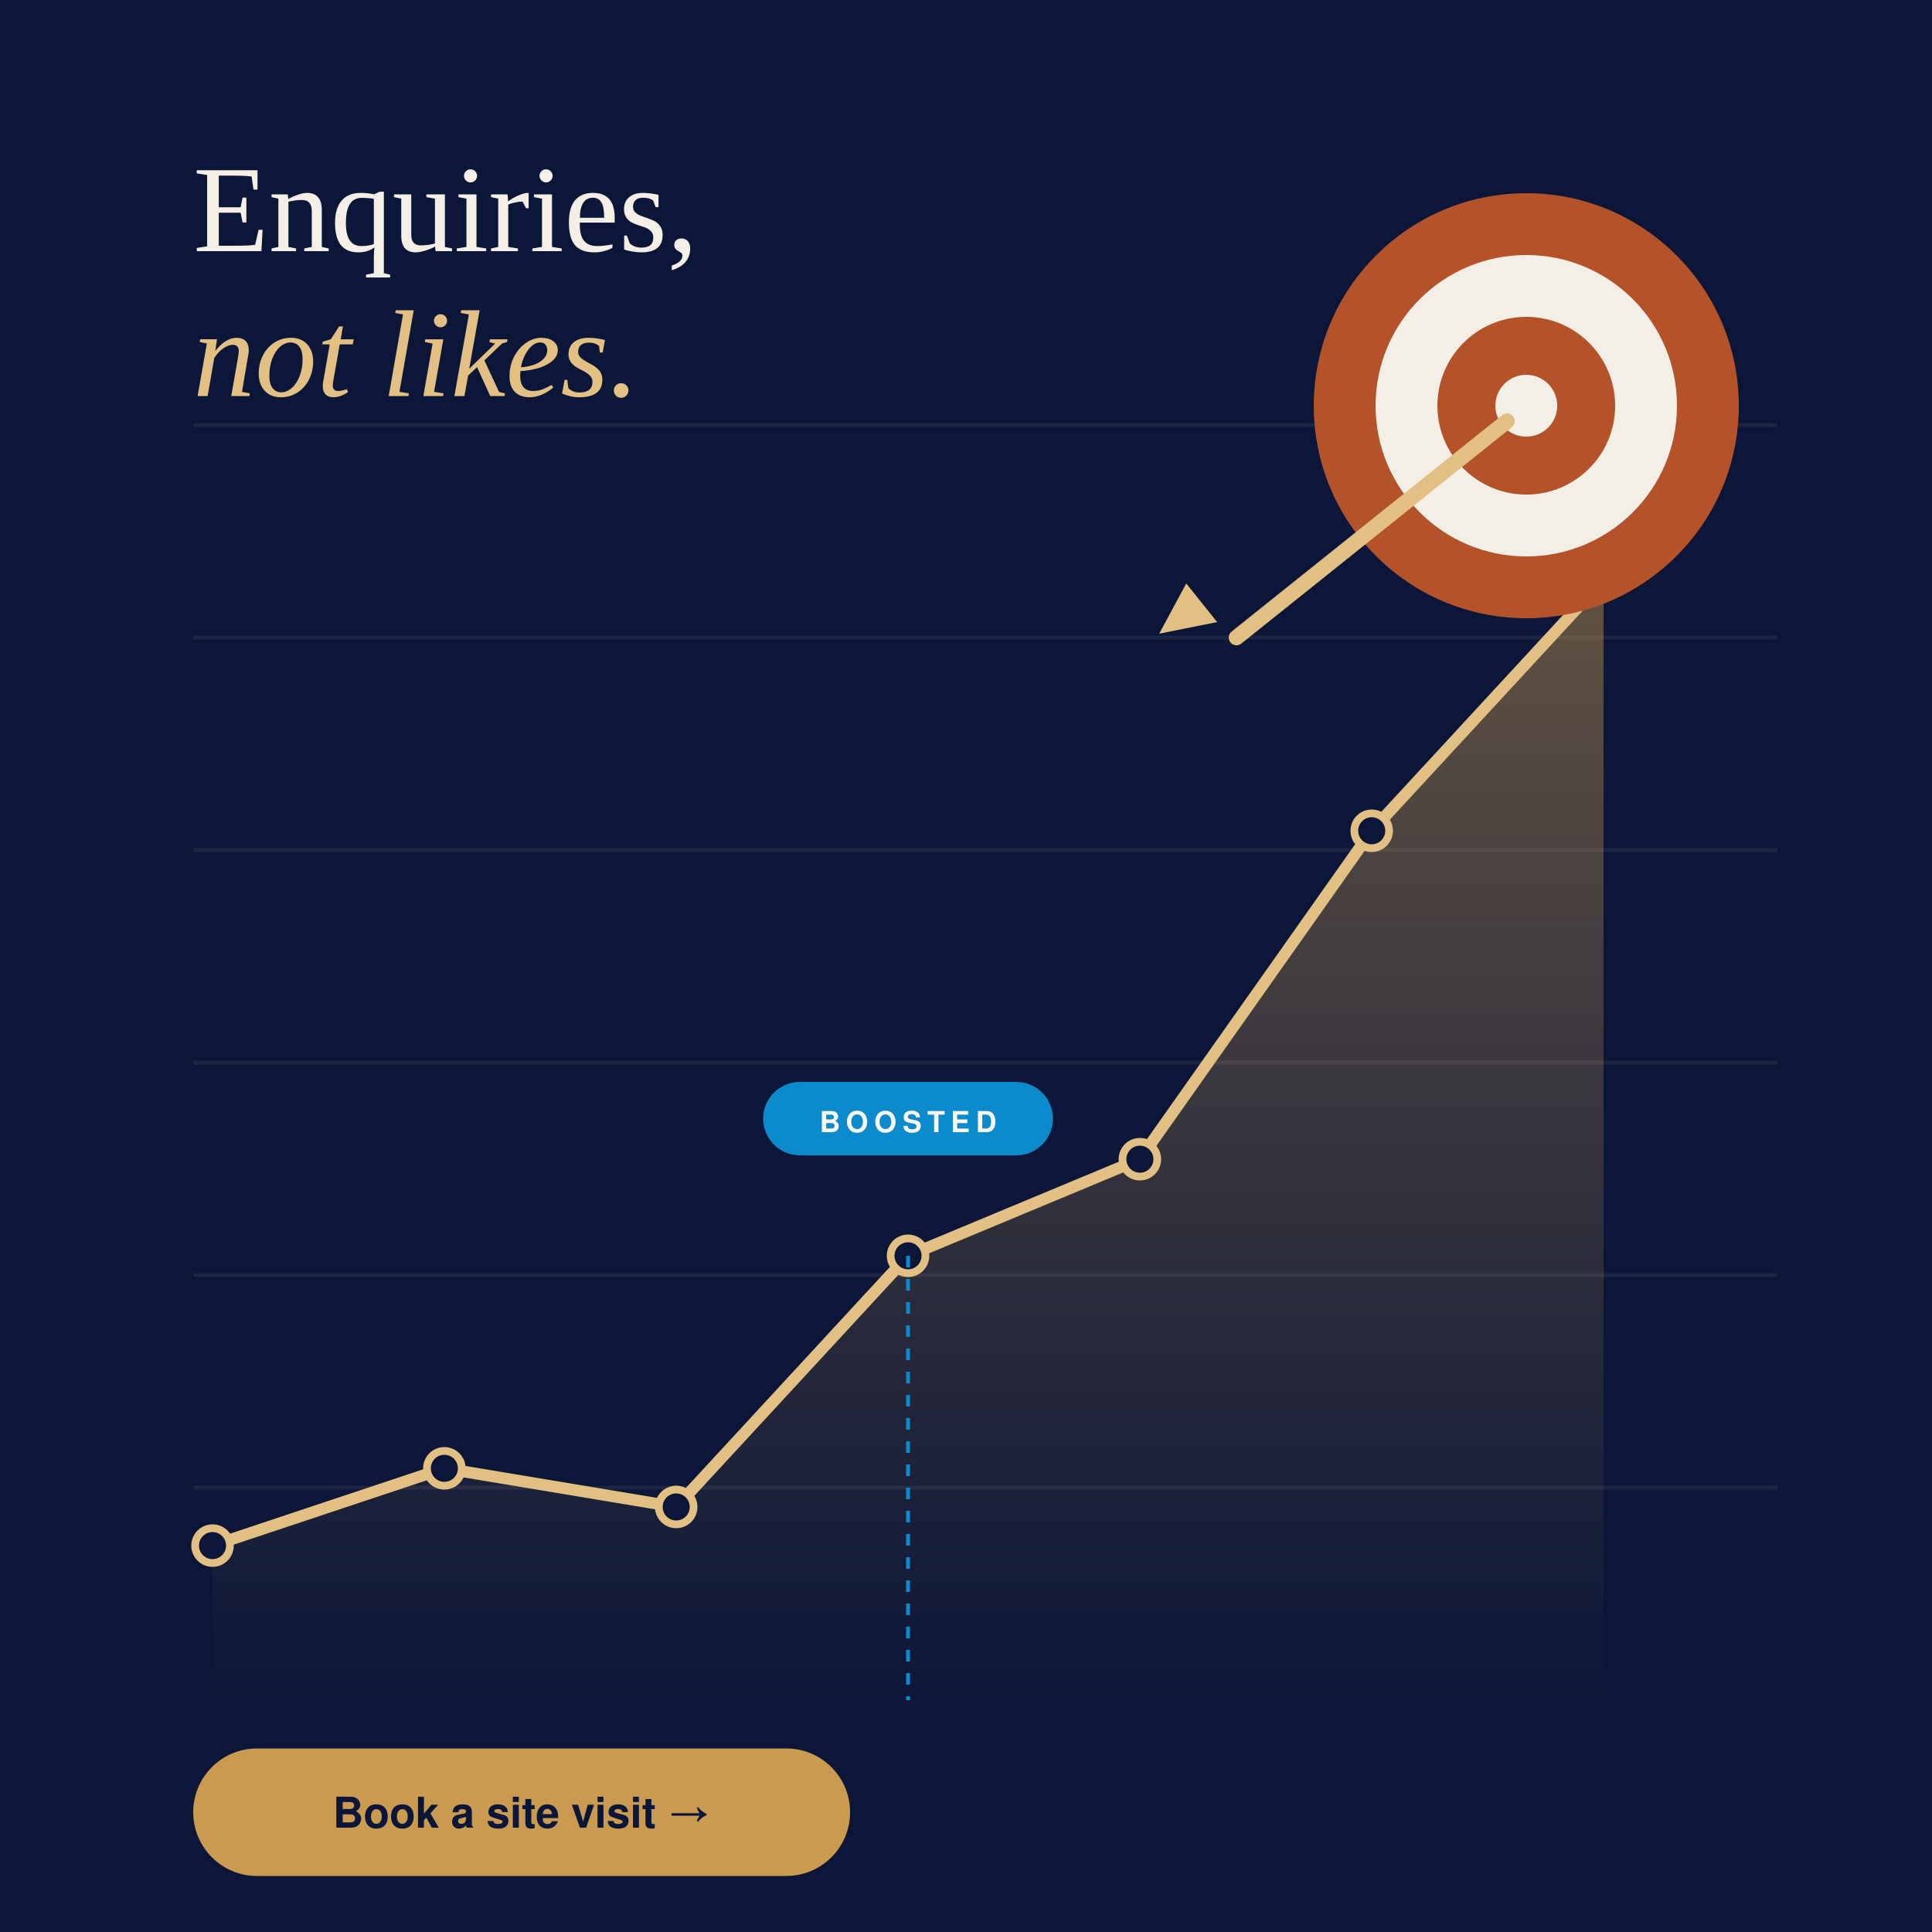
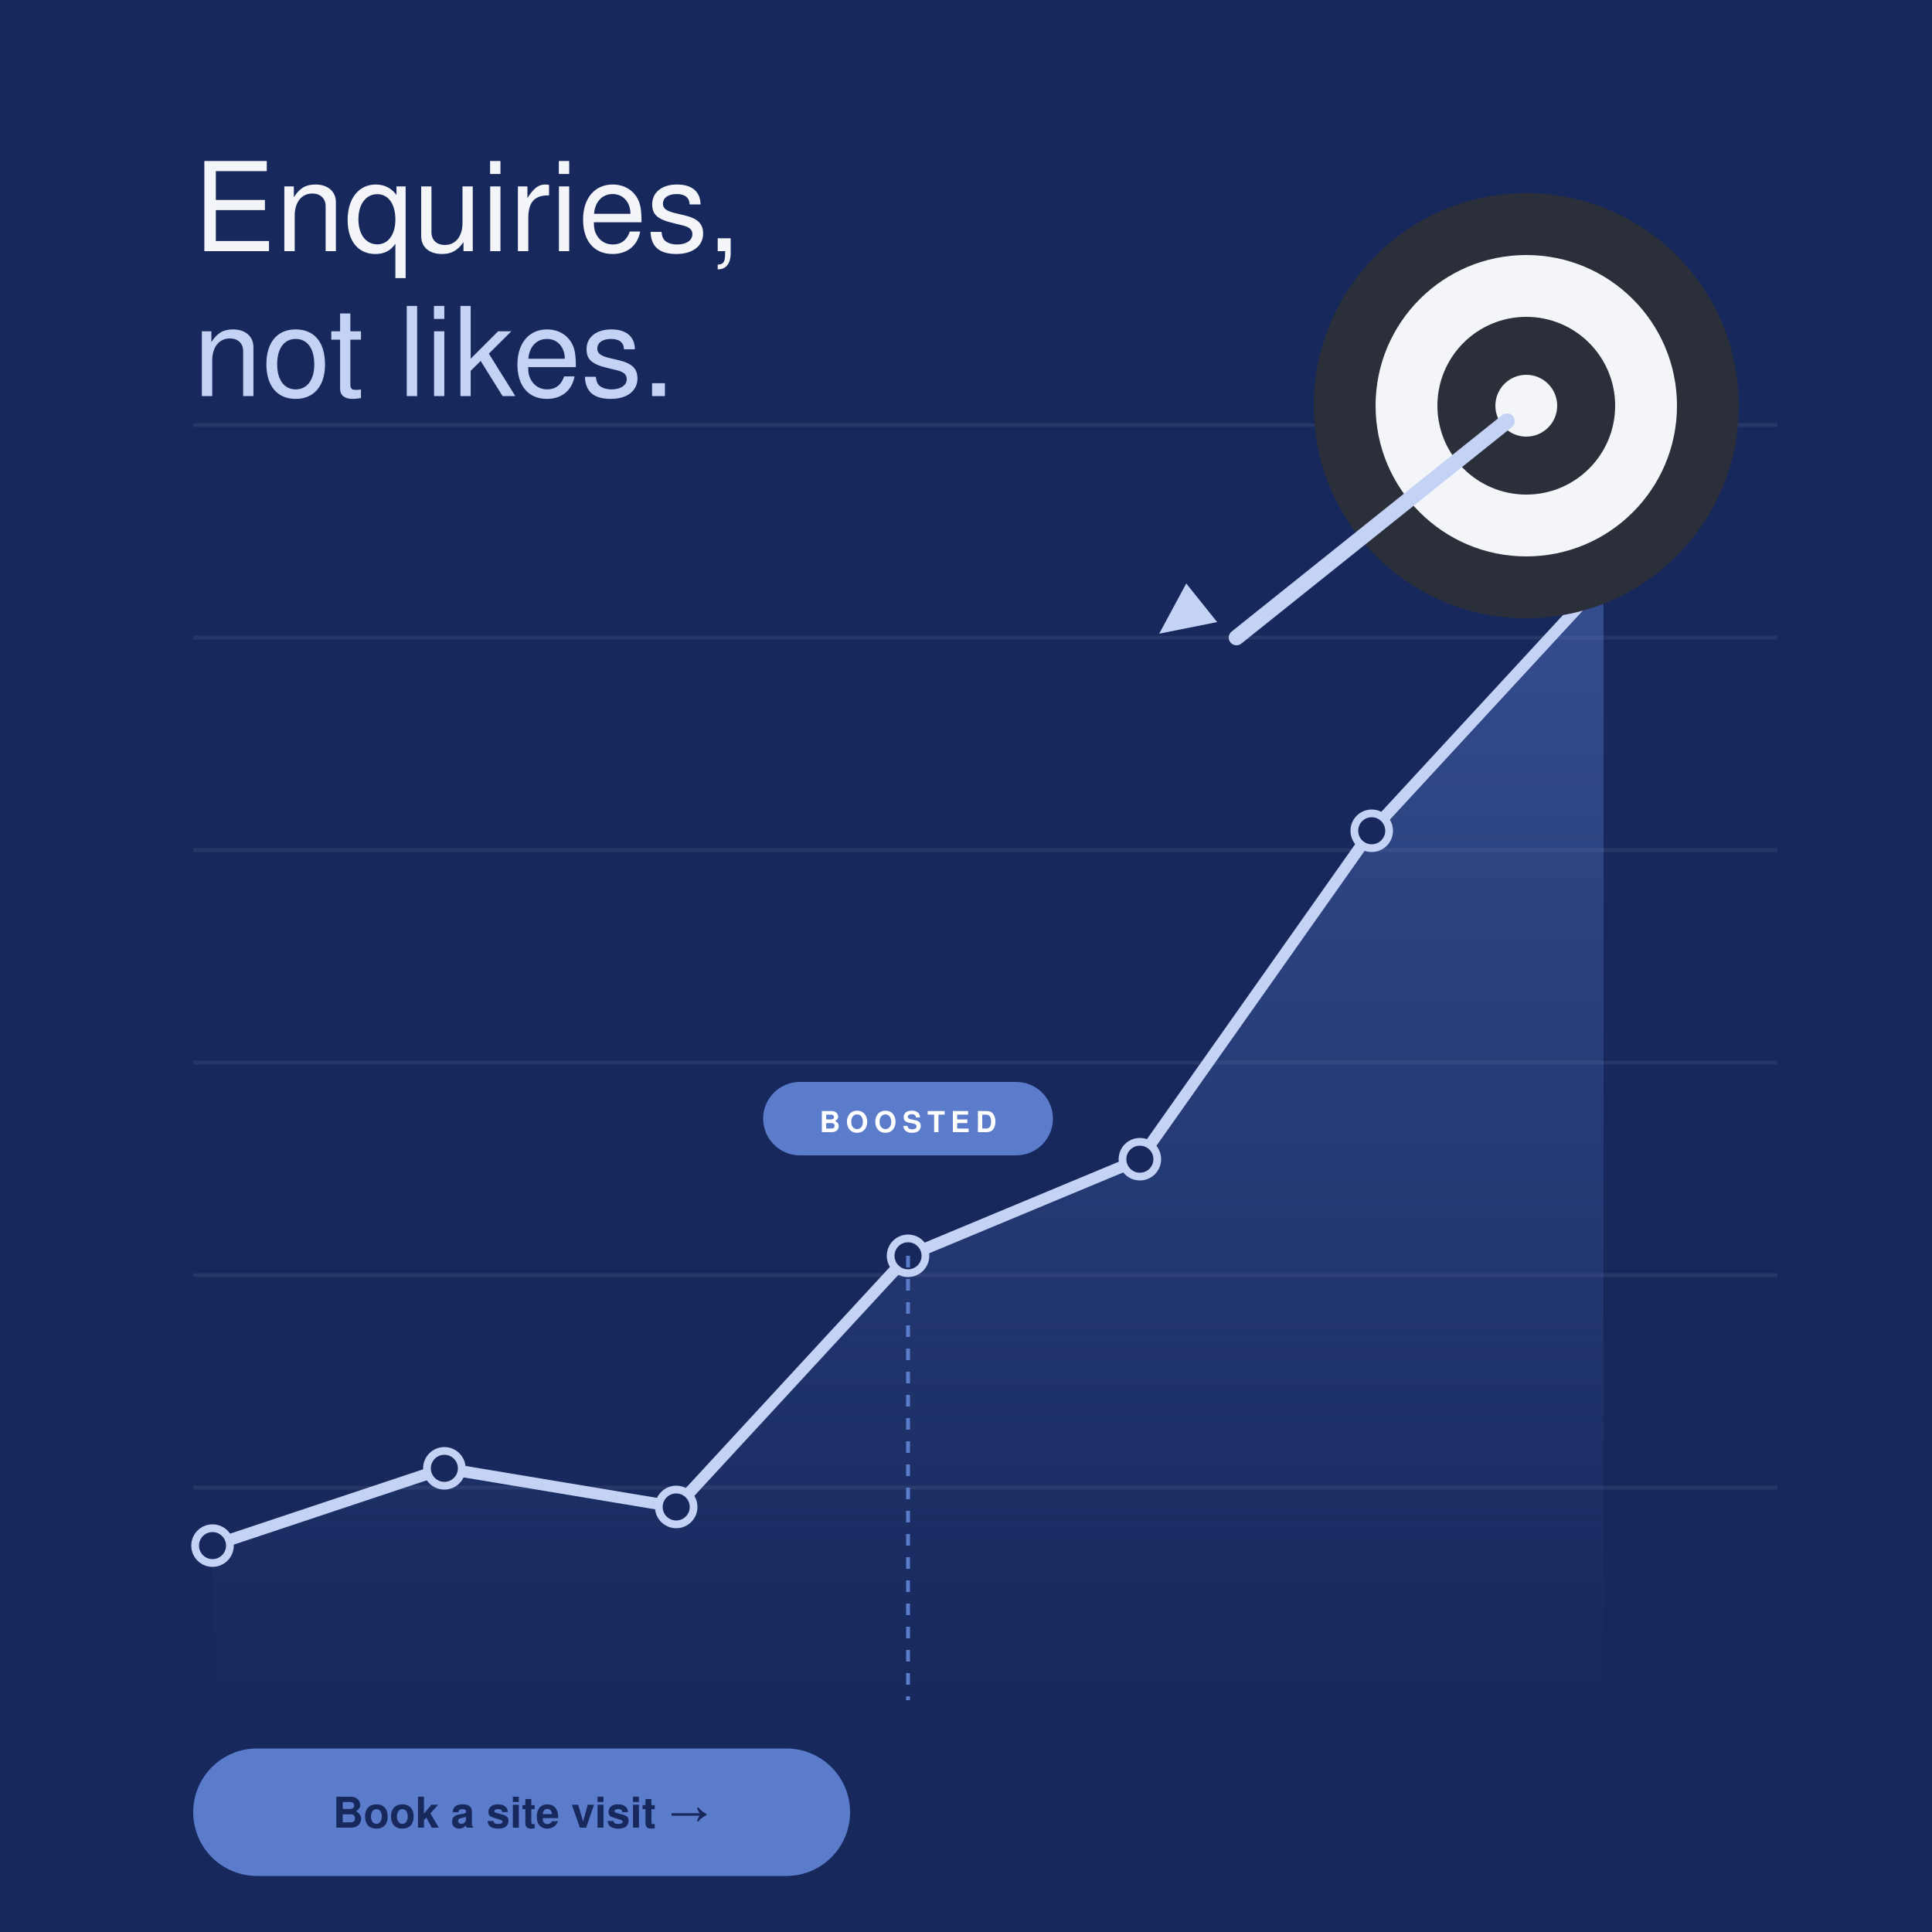
<svg xmlns="http://www.w3.org/2000/svg" viewBox="0 0 1000 1000" width="1000" height="1000">
  <defs>
    <linearGradient id="area" x1="0" y1="0" x2="0" y2="1">
-       <stop offset="0" stop-color="#c99a4f" stop-opacity="0.45" />
-       <stop offset="1" stop-color="#c99a4f" stop-opacity="0" />
+       <stop offset="0" stop-color="#5b7bcb" stop-opacity="0.45" />
+       <stop offset="1" stop-color="#5b7bcb" stop-opacity="0" />
    </linearGradient>
  </defs>
-   <rect x="0" y="0" width="1000" height="1000" rx="0" fill="#0b1638" />
-   <path d="M100 770 H920" stroke="#f4efe6" stroke-opacity="0.07" stroke-width="2" />
-   <path d="M100 660 H920" stroke="#f4efe6" stroke-opacity="0.07" stroke-width="2" />
-   <path d="M100 550 H920" stroke="#f4efe6" stroke-opacity="0.07" stroke-width="2" />
-   <path d="M100 440 H920" stroke="#f4efe6" stroke-opacity="0.07" stroke-width="2" />
-   <path d="M100 330 H920" stroke="#f4efe6" stroke-opacity="0.07" stroke-width="2" />
-   <path d="M100 220 H920" stroke="#f4efe6" stroke-opacity="0.07" stroke-width="2" />
+   <rect x="0" y="0" width="1000" height="1000" rx="0" fill="#16285c" />
+   <path d="M100 770 H920" stroke="#f3f5f9" stroke-opacity="0.07" stroke-width="2" />
+   <path d="M100 660 H920" stroke="#f3f5f9" stroke-opacity="0.07" stroke-width="2" />
+   <path d="M100 550 H920" stroke="#f3f5f9" stroke-opacity="0.07" stroke-width="2" />
+   <path d="M100 440 H920" stroke="#f3f5f9" stroke-opacity="0.07" stroke-width="2" />
+   <path d="M100 330 H920" stroke="#f3f5f9" stroke-opacity="0.07" stroke-width="2" />
+   <path d="M100 220 H920" stroke="#f3f5f9" stroke-opacity="0.07" stroke-width="2" />
  <path d="M110 880 L110 800 L230 760 L350 780 L470 650 L590 600 L710 430 L830 300 L830 880 Z" fill="url(#area)" />
-   <path d="M110 800 L230 760 L350 780 L470 650 L590 600 L710 430 L830 300" stroke="#e2bf83" stroke-width="6" fill="none" stroke-linejoin="round" />
-   <circle cx="110" cy="800" r="9" fill="#0b1638" stroke="#e2bf83" stroke-width="4" />
-   <circle cx="230" cy="760" r="9" fill="#0b1638" stroke="#e2bf83" stroke-width="4" />
-   <circle cx="350" cy="780" r="9" fill="#0b1638" stroke="#e2bf83" stroke-width="4" />
-   <circle cx="470" cy="650" r="9" fill="#0b1638" stroke="#e2bf83" stroke-width="4" />
-   <circle cx="590" cy="600" r="9" fill="#0b1638" stroke="#e2bf83" stroke-width="4" />
-   <circle cx="710" cy="430" r="9" fill="#0b1638" stroke="#e2bf83" stroke-width="4" />
-   <circle cx="830" cy="300" r="9" fill="#0b1638" stroke="#e2bf83" stroke-width="4" />
-   <path d="M470 650 V880" stroke="#0b8bcb" stroke-width="2" stroke-dasharray="6 6" />
-   <rect x="380" y="600" width="180" height="0" rx="0" fill="#0b8bcb" />
-   <rect x="395" y="560" width="150" height="38" rx="19" fill="#0b8bcb" />
-   <text x="470" y="586" font-family="'Helvetica Neue', Helvetica, Arial, sans-serif" font-size="15" font-weight="700" fill="#fbf8f2" text-anchor="middle" letter-spacing="3" opacity="1">BOOSTED</text>
-   <circle cx="790" cy="210" r="110" fill="#b4532a" />
-   <circle cx="790" cy="210" r="78" fill="#f4efe6" />
-   <circle cx="790" cy="210" r="46" fill="#b4532a" />
-   <circle cx="790" cy="210" r="16" fill="#f4efe6" />
-   <path d="M640 330 L780 218" stroke="#e2bf83" stroke-width="8" stroke-linecap="round" />
-   <path d="M630 322 l-30 6 l14 -26 Z" fill="#e2bf83" />
-   <text x="100" y="130" font-family="Georgia, 'Times New Roman', serif" font-size="64" font-weight="300" fill="#f4efe6" text-anchor="start" letter-spacing="0" opacity="1">Enquiries,</text>
-   <text x="100" y="205" font-family="Georgia, 'Times New Roman', serif" font-size="64" font-weight="300" fill="#e2bf83" text-anchor="start" letter-spacing="0" opacity="1" font-style="italic">not likes.</text>
-   <rect x="100" y="905" width="340" height="66" rx="33" fill="#c99a4f" />
-   <text x="270" y="946" font-family="'Helvetica Neue', Helvetica, Arial, sans-serif" font-size="22" font-weight="700" fill="#0b1638" text-anchor="middle" letter-spacing="0" opacity="1">Book a site visit  →</text>
+   <path d="M110 800 L230 760 L350 780 L470 650 L590 600 L710 430 L830 300" stroke="#c4d3f5" stroke-width="6" fill="none" stroke-linejoin="round" />
+   <circle cx="110" cy="800" r="9" fill="#16285c" stroke="#c4d3f5" stroke-width="4" />
+   <circle cx="230" cy="760" r="9" fill="#16285c" stroke="#c4d3f5" stroke-width="4" />
+   <circle cx="350" cy="780" r="9" fill="#16285c" stroke="#c4d3f5" stroke-width="4" />
+   <circle cx="470" cy="650" r="9" fill="#16285c" stroke="#c4d3f5" stroke-width="4" />
+   <circle cx="590" cy="600" r="9" fill="#16285c" stroke="#c4d3f5" stroke-width="4" />
+   <circle cx="710" cy="430" r="9" fill="#16285c" stroke="#c4d3f5" stroke-width="4" />
+   <circle cx="830" cy="300" r="9" fill="#16285c" stroke="#c4d3f5" stroke-width="4" />
+   <path d="M470 650 V880" stroke="#5b7bcb" stroke-width="2" stroke-dasharray="6 6" />
+   <rect x="380" y="600" width="180" height="0" rx="0" fill="#5b7bcb" />
+   <rect x="395" y="560" width="150" height="38" rx="19" fill="#5b7bcb" />
+   <text x="470" y="586" font-family="'Helvetica Neue', Helvetica, Arial, sans-serif" font-size="15" font-weight="700" fill="#ffffff" text-anchor="middle" letter-spacing="3" opacity="1">BOOSTED</text>
+   <circle cx="790" cy="210" r="110" fill="#2b2f3a" />
+   <circle cx="790" cy="210" r="78" fill="#f3f5f9" />
+   <circle cx="790" cy="210" r="46" fill="#2b2f3a" />
+   <circle cx="790" cy="210" r="16" fill="#f3f5f9" />
+   <path d="M640 330 L780 218" stroke="#c4d3f5" stroke-width="8" stroke-linecap="round" />
+   <path d="M630 322 l-30 6 l14 -26 Z" fill="#c4d3f5" />
+   <text x="100" y="130" font-family="'Helvetica Neue', Helvetica, Arial, sans-serif" font-size="64" font-weight="300" fill="#f3f5f9" text-anchor="start" letter-spacing="0" opacity="1">Enquiries,</text>
+   <text x="100" y="205" font-family="'Helvetica Neue', Helvetica, Arial, sans-serif" font-size="64" font-weight="300" fill="#c4d3f5" text-anchor="start" letter-spacing="0" opacity="1">not likes.</text>
+   <rect x="100" y="905" width="340" height="66" rx="33" fill="#5b7bcb" />
+   <text x="270" y="946" font-family="'Helvetica Neue', Helvetica, Arial, sans-serif" font-size="22" font-weight="700" fill="#16285c" text-anchor="middle" letter-spacing="0" opacity="1">Book a site visit  →</text>
</svg>
